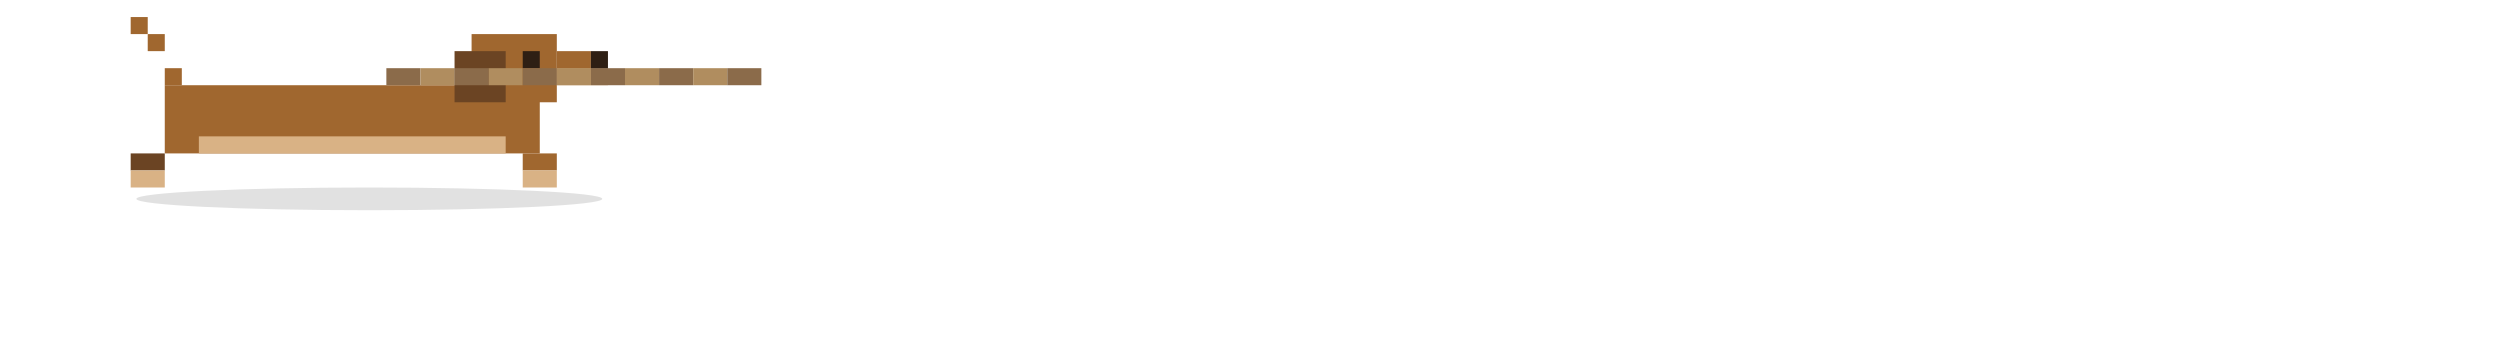
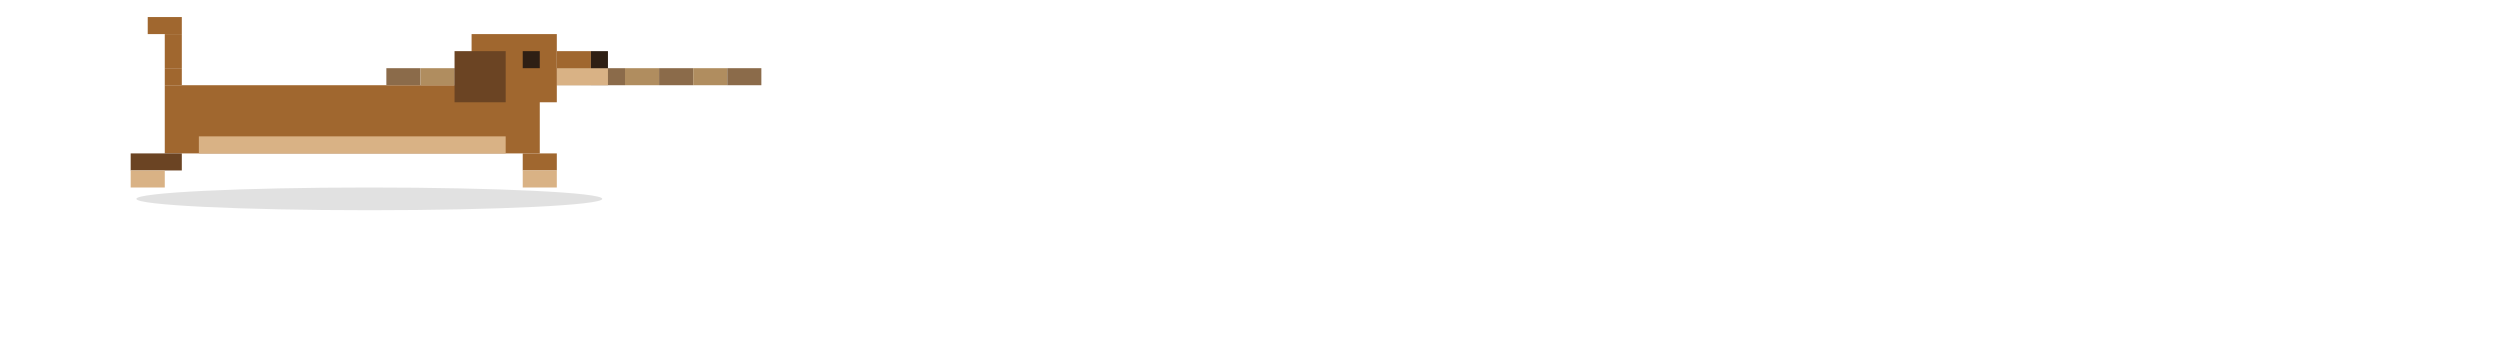
<svg xmlns="http://www.w3.org/2000/svg" viewBox="0 0 880 120" width="880" height="120">
  <g transform="translate(46, 0)">
    <ellipse cx="84" cy="70" rx="82" ry="4" fill="#000000" opacity="0.12" />
    <g id="g_body">
-       <animateTransform attributeName="transform" type="translate" values="0 0; 0 -2; 0 0" keyTimes="0;0.5;1" dur="0.36s" calcMode="discrete" repeatCount="indefinite" />
+       <animateTransform attributeName="transform" type="translate" values="0 0; 0 2; 0 0" keyTimes="0;0.5;1" dur="0.36s" calcMode="discrete" repeatCount="indefinite" />
      <g id="frame_a">
        <animate attributeName="opacity" values="1;0;1" keyTimes="0;0.5;1" dur="0.36s" calcMode="discrete" repeatCount="indefinite" />
        <rect x="12" y="30" width="132" height="24" fill="#A0672F" />
        <rect x="24" y="48" width="108" height="6" fill="#D9B285" />
-         <rect x="120" y="12" width="30" height="24" fill="#A0672F" />
-         <rect x="138" y="18" width="6" height="6" fill="#2E1F14" />
-         <rect x="114" y="18" width="18" height="18" fill="#6B4423" />
-         <rect x="150" y="24" width="18" height="6" fill="#D9B285" />
        <g id="g_stick_a">
          <rect x="90" y="24" width="12" height="6" fill="#8B6B4A" />
          <rect x="102" y="24" width="12" height="6" fill="#B08D5F" />
          <rect x="114" y="24" width="12" height="6" fill="#8B6B4A" />
          <rect x="126" y="24" width="12" height="6" fill="#B08D5F" />
          <rect x="138" y="24" width="12" height="6" fill="#8B6B4A" />
          <rect x="150" y="24" width="12" height="6" fill="#B08D5F" />
          <rect x="162" y="24" width="12" height="6" fill="#8B6B4A" />
          <rect x="174" y="24" width="12" height="6" fill="#B08D5F" />
          <rect x="186" y="24" width="12" height="6" fill="#8B6B4A" />
          <rect x="198" y="24" width="12" height="6" fill="#B08D5F" />
          <rect x="210" y="24" width="12" height="6" fill="#8B6B4A" />
        </g>
+         <rect x="120" y="12" width="30" height="24" fill="#A0672F" />
+         <rect x="138" y="18" width="6" height="6" fill="#2E1F14" />
+         <rect x="114" y="18" width="18" height="18" fill="#6B4423" />
+         <rect x="150" y="24" width="18" height="6" fill="#D9B285" />
        <rect x="150" y="18" width="12" height="6" fill="#A0672F" />
        <rect x="162" y="18" width="6" height="6" fill="#2E1F14" />
-         <rect x="0" y="6" width="6" height="6" fill="#A0672F" />
-         <rect x="6" y="12" width="6" height="6" fill="#A0672F" />
+         <rect x="6" y="6" width="12" height="6" fill="#A0672F" />
+         <rect x="12" y="12" width="6" height="12" fill="#A0672F" />
        <rect x="12" y="24" width="6" height="6" fill="#A0672F" />
        <rect x="138" y="54" width="12" height="6" fill="#A0672F" />
        <rect x="138" y="60" width="12" height="6" fill="#D9B285" />
-         <rect x="0" y="54" width="12" height="6" fill="#6B4423" />
+         <rect x="0" y="54" width="18" height="6" fill="#6B4423" />
        <rect x="0" y="60" width="12" height="6" fill="#D9B285" />
      </g>
      <g id="frame_b" opacity="0">
        <animate attributeName="opacity" values="0;1;0" keyTimes="0;0.5;1" dur="0.36s" calcMode="discrete" repeatCount="indefinite" />
        <rect x="18" y="24" width="108" height="30" fill="#A0672F" />
        <rect x="30" y="48" width="84" height="6" fill="#D9B285" />
-         <rect x="114" y="12" width="30" height="24" fill="#A0672F" />
-         <rect x="132" y="18" width="6" height="6" fill="#2E1F14" />
-         <rect x="108" y="18" width="18" height="18" fill="#6B4423" />
-         <rect x="144" y="24" width="18" height="6" fill="#D9B285" />
        <g id="g_stick_b">
          <rect x="84" y="24" width="12" height="6" fill="#8B6B4A" />
          <rect x="96" y="24" width="12" height="6" fill="#B08D5F" />
          <rect x="108" y="24" width="12" height="6" fill="#8B6B4A" />
          <rect x="120" y="24" width="12" height="6" fill="#B08D5F" />
          <rect x="132" y="24" width="12" height="6" fill="#8B6B4A" />
          <rect x="144" y="24" width="12" height="6" fill="#B08D5F" />
          <rect x="156" y="24" width="12" height="6" fill="#8B6B4A" />
          <rect x="168" y="24" width="12" height="6" fill="#B08D5F" />
          <rect x="180" y="24" width="12" height="6" fill="#8B6B4A" />
          <rect x="192" y="24" width="12" height="6" fill="#B08D5F" />
          <rect x="204" y="24" width="12" height="6" fill="#8B6B4A" />
        </g>
+         <rect x="114" y="12" width="30" height="24" fill="#A0672F" />
+         <rect x="132" y="18" width="6" height="6" fill="#2E1F14" />
+         <rect x="108" y="18" width="18" height="18" fill="#6B4423" />
+         <rect x="144" y="24" width="18" height="6" fill="#D9B285" />
        <rect x="144" y="18" width="12" height="6" fill="#A0672F" />
        <rect x="156" y="18" width="6" height="6" fill="#2E1F14" />
-         <rect x="6" y="12" width="6" height="6" fill="#A0672F" />
-         <rect x="12" y="18" width="6" height="6" fill="#A0672F" />
+         <rect x="6" y="12" width="12" height="6" fill="#A0672F" />
+         <rect x="12" y="18" width="12" height="6" fill="#A0672F" />
        <rect x="18" y="24" width="6" height="6" fill="#A0672F" />
        <rect x="102" y="54" width="12" height="6" fill="#A0672F" />
        <rect x="102" y="60" width="12" height="6" fill="#D9B285" />
        <rect x="36" y="54" width="12" height="6" fill="#6B4423" />
        <rect x="36" y="60" width="12" height="6" fill="#D9B285" />
      </g>
    </g>
  </g>
</svg>
